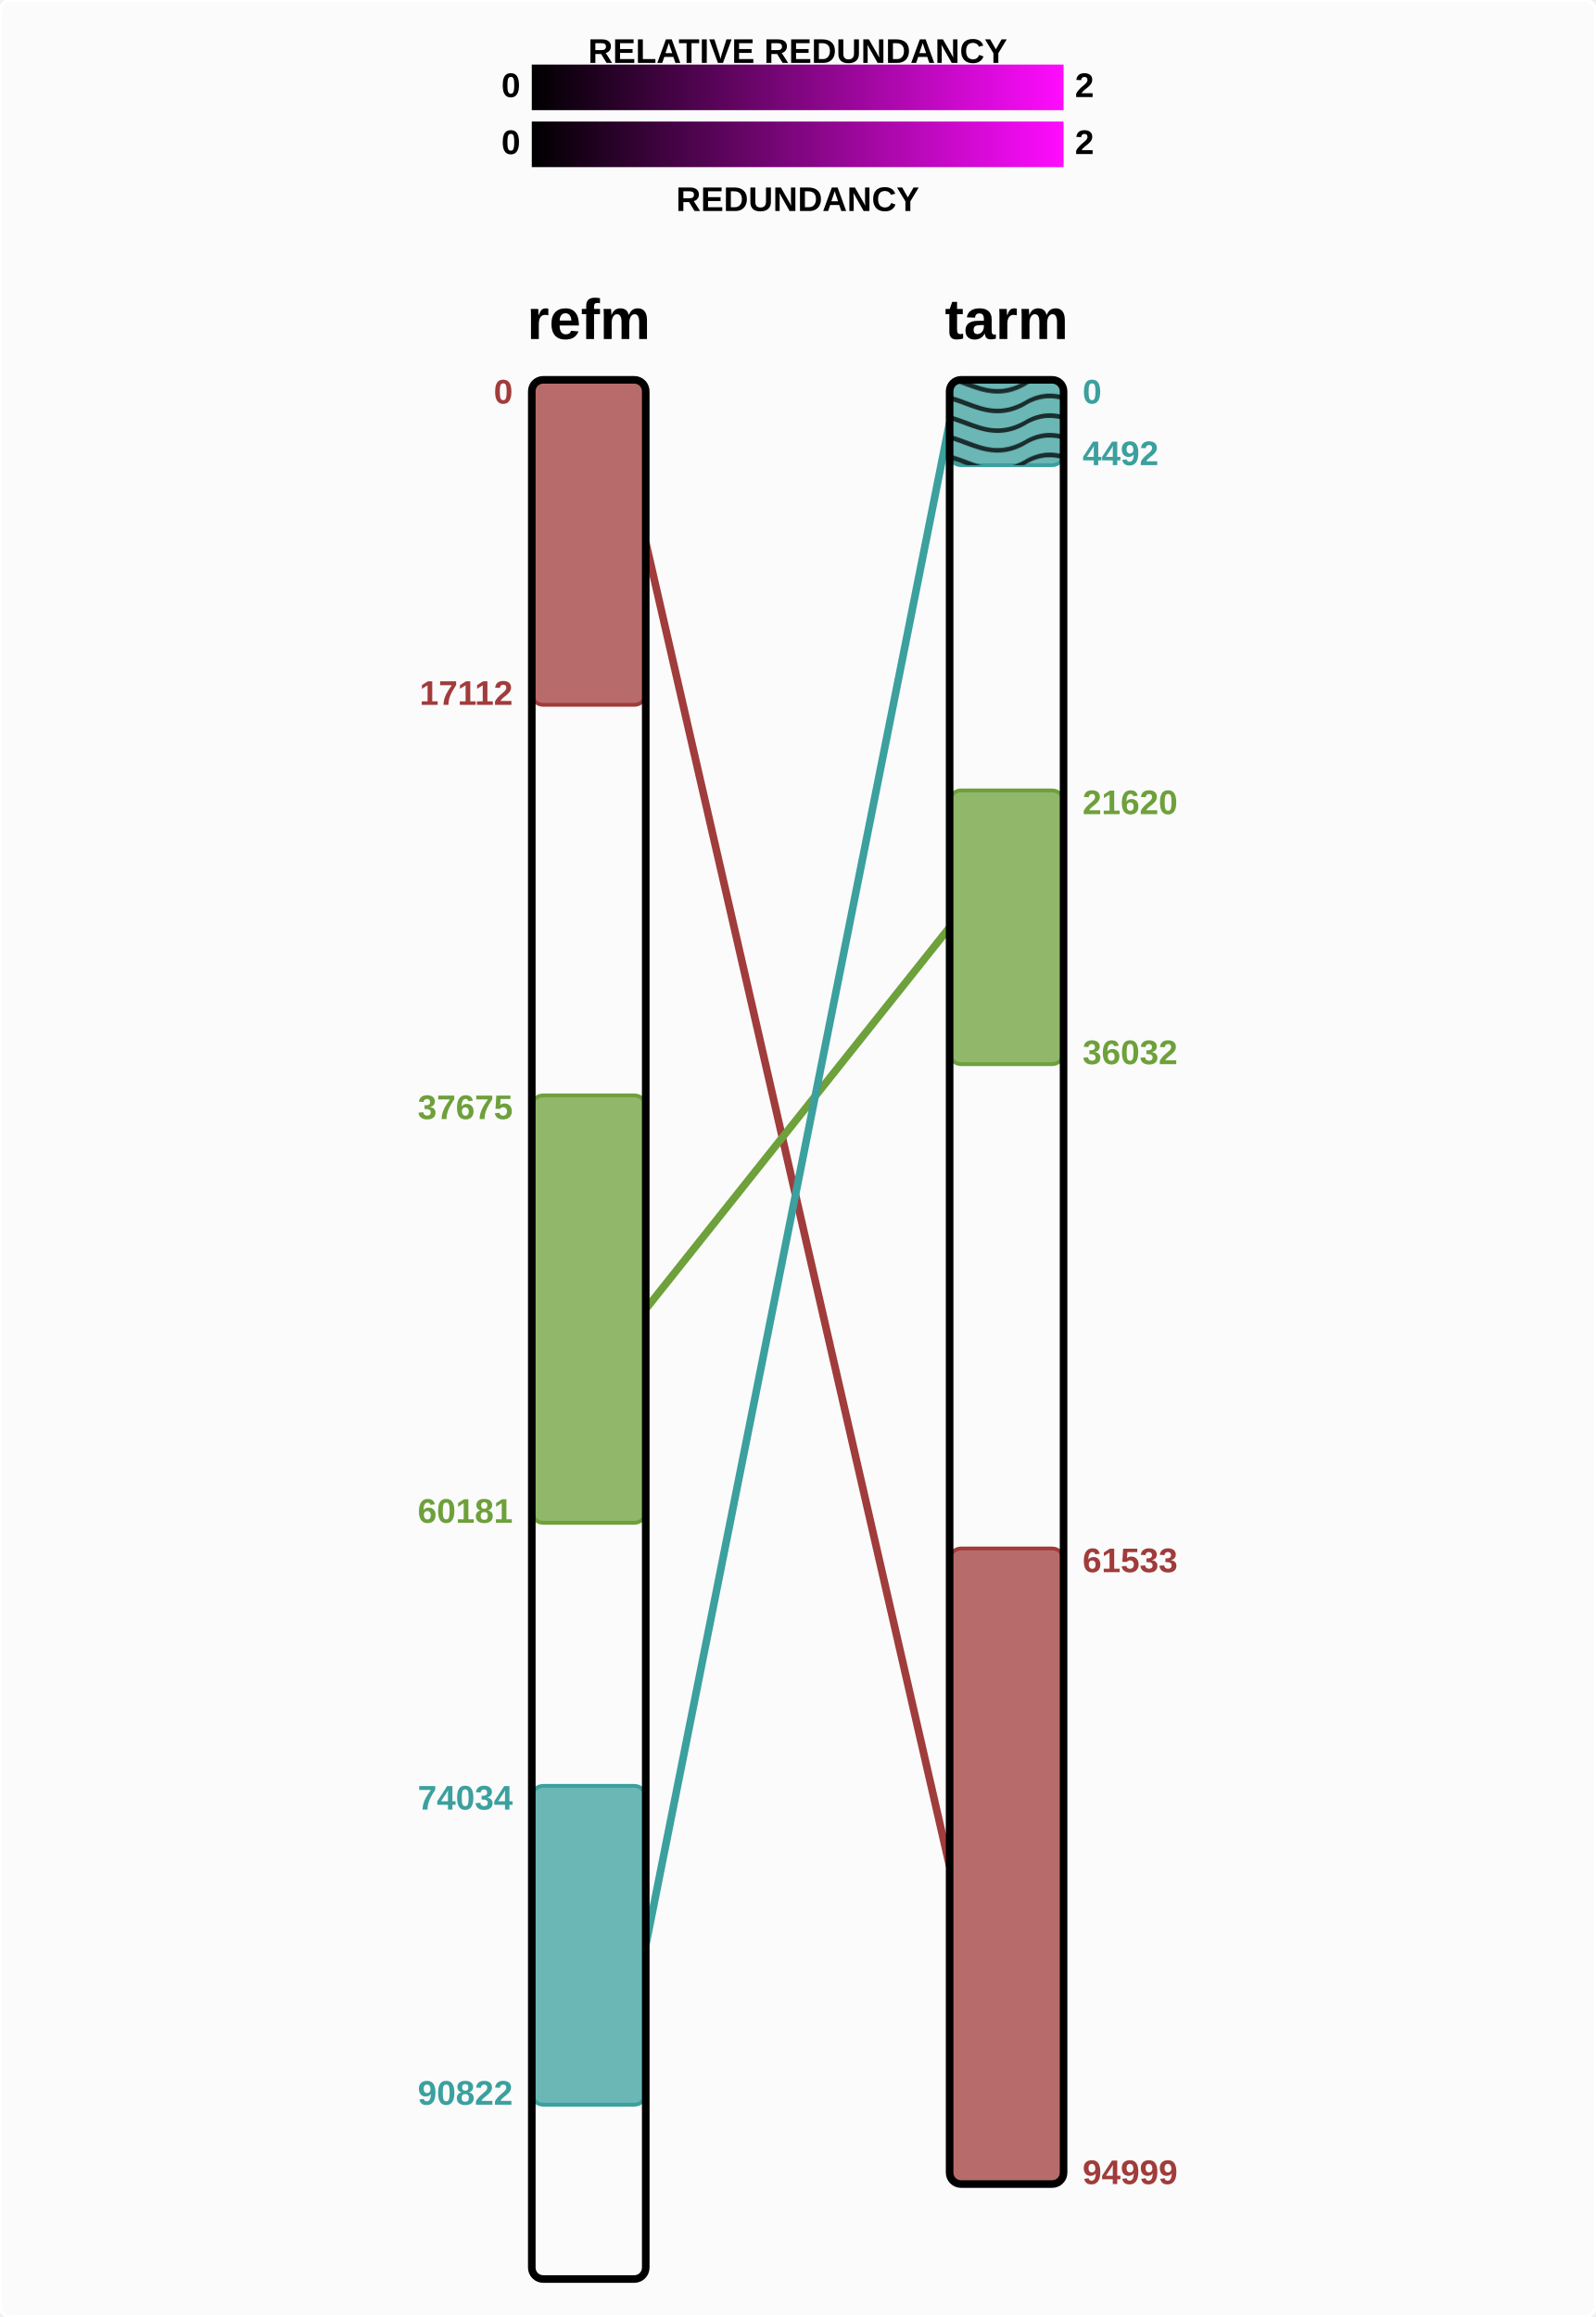
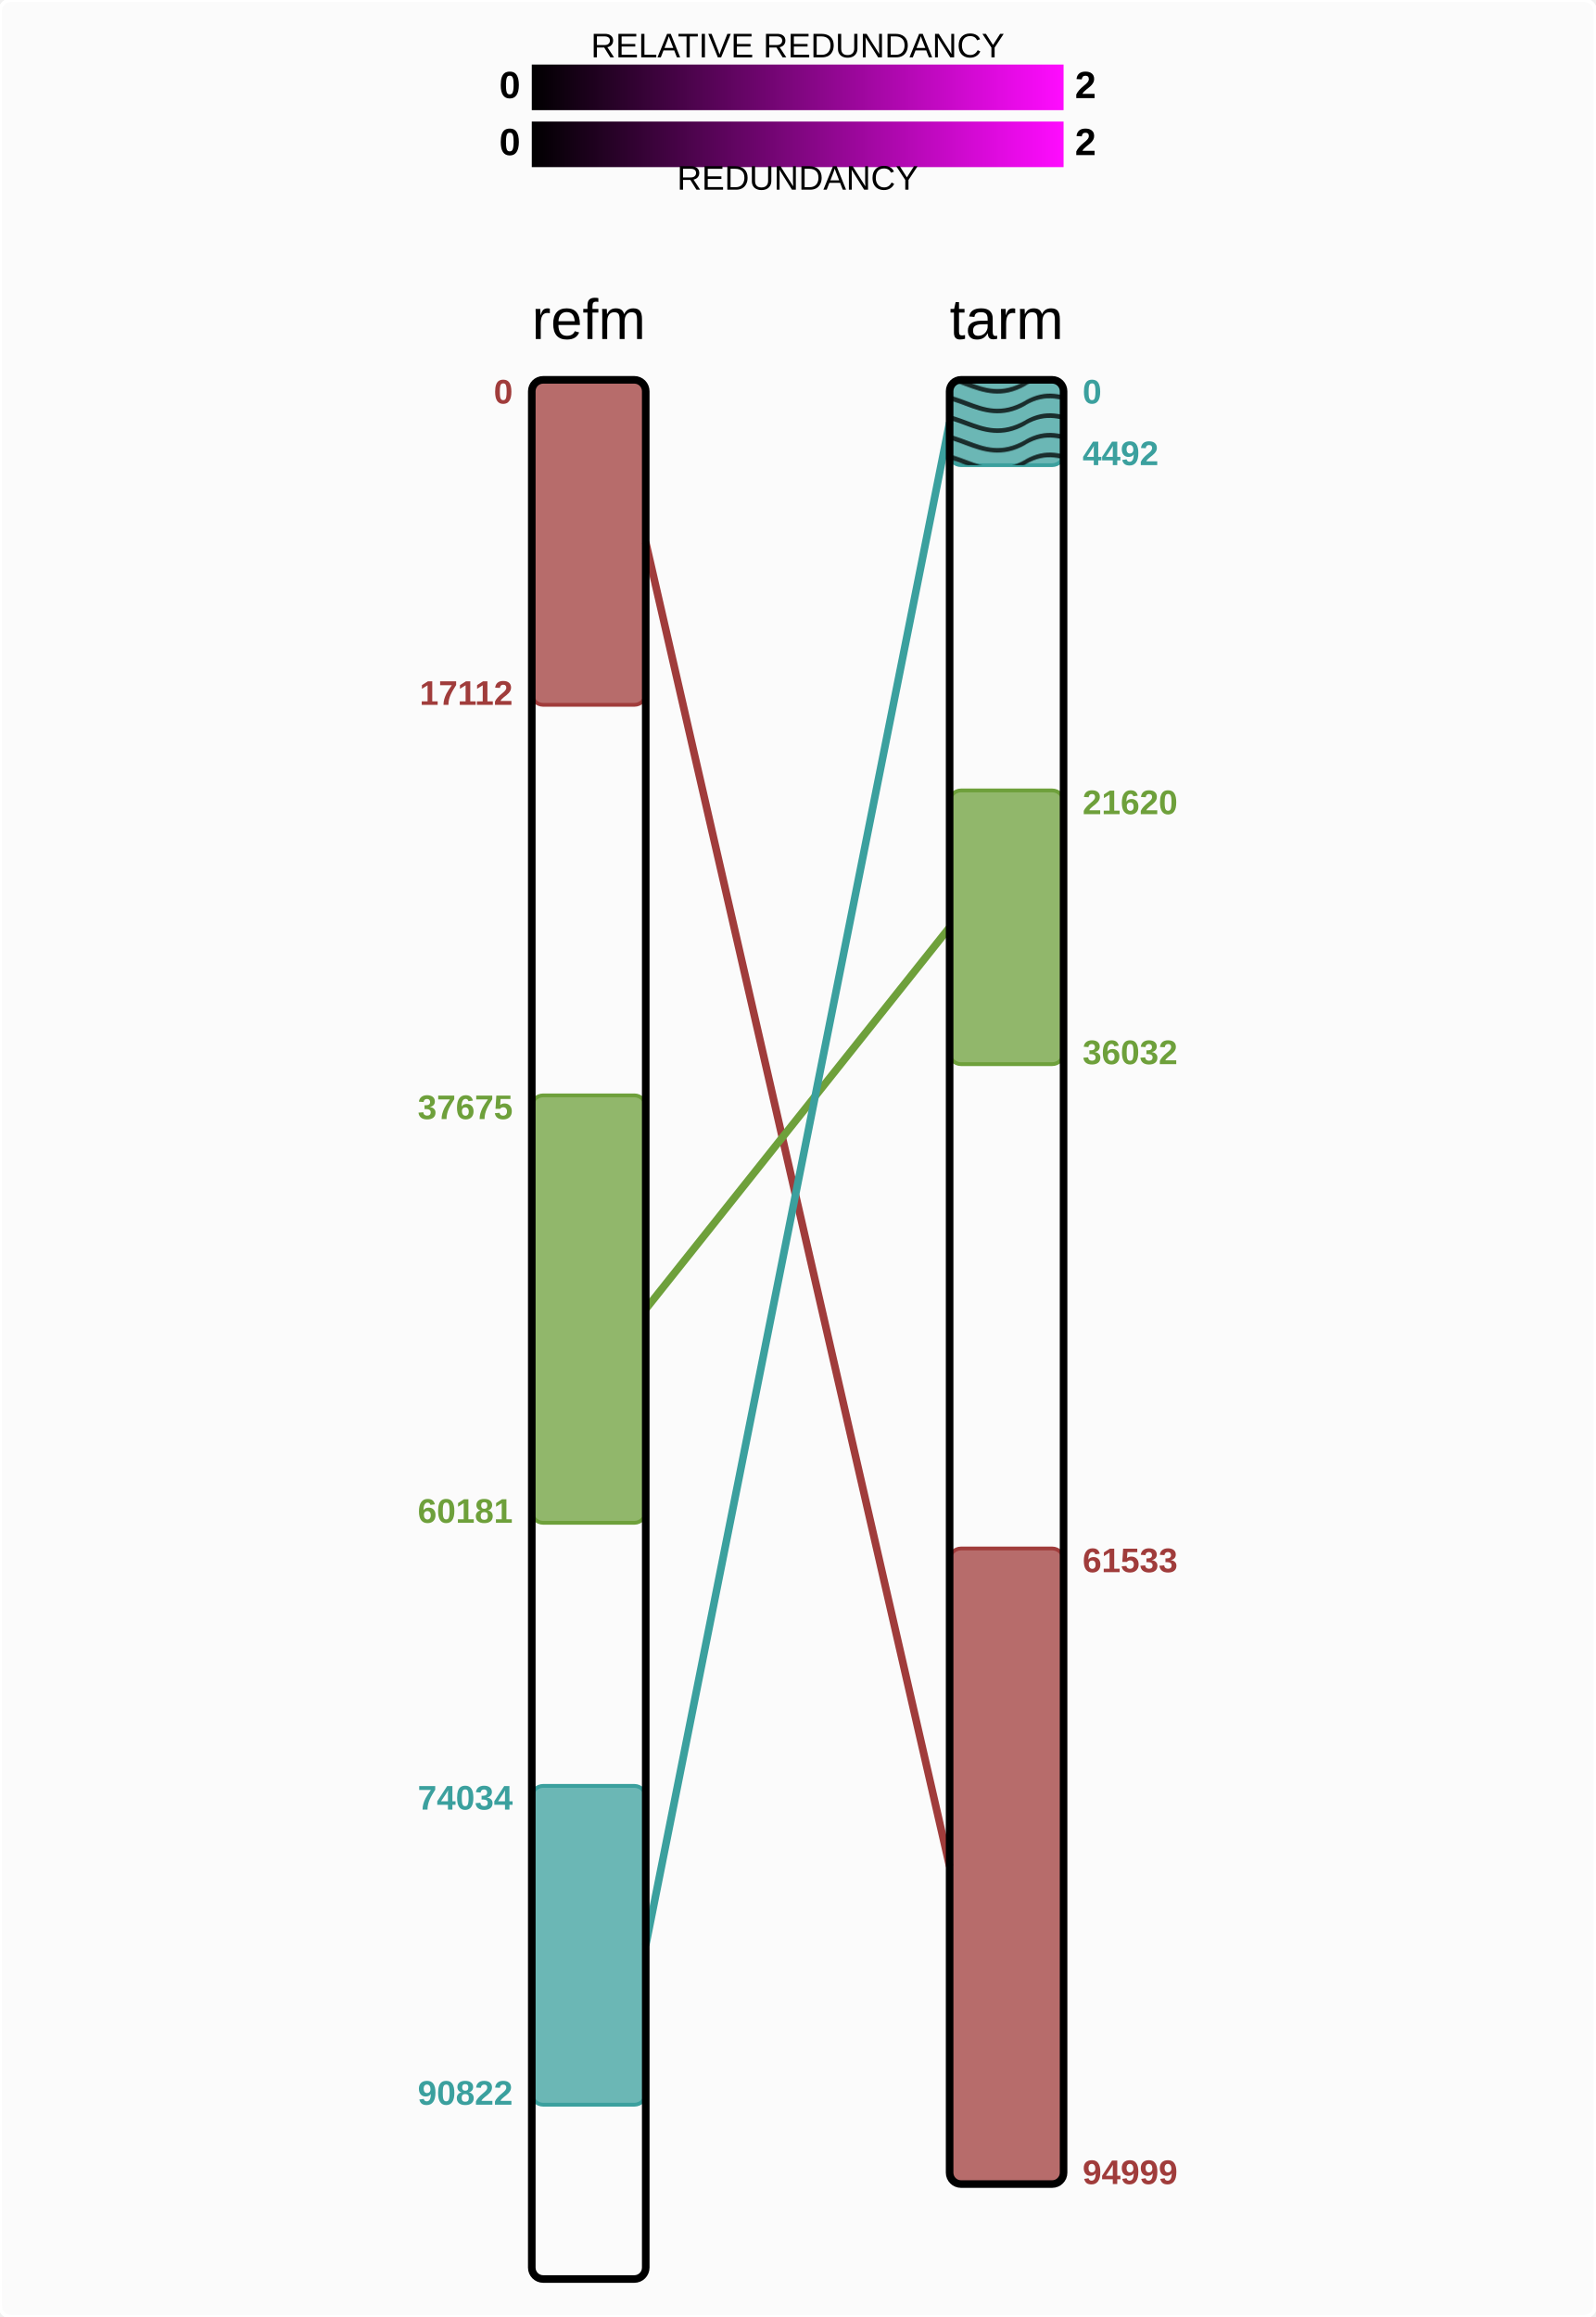
<svg xmlns="http://www.w3.org/2000/svg" width="420" height="610" id="svg2" version="1.1">
  <g id="layer1">
    <defs id="defs6211">
      <pattern id="Polkadots-large" patternTransform="translate(0,0)scale(10,10)" height="10" width="10" patternUnits="userSpaceOnUse">
        <circle id="circle4936" r="0.45" cy="0.810" cx="2.567" style="fill:black;stroke:none" />
        <circle id="circle4938" r="0.45" cy="2.33" cx="3.048" style="fill:black;stroke:none" />
        <circle id="circle4940" r="0.45" cy="2.415" cx="4.418" style="fill:black;stroke:none" />
        <circle id="circle4942" r="0.45" cy="3.029" cx="1.844" style="fill:black;stroke:none" />
        <circle id="circle4944" r="0.45" cy="1.363" cx="6.08" style="fill:black;stroke:none" />
        <circle id="circle4946" r="0.45" cy="4.413" cx="5.819" style="fill:black;stroke:none" />
        <circle id="circle4948" r="0.45" cy="4.048" cx="4.305" style="fill:black;stroke:none" />
        <circle id="circle4950" r="0.45" cy="3.045" cx="5.541" style="fill:black;stroke:none" />
        <circle id="circle4952" r="0.45" cy="5.527" cx="4.785" style="fill:black;stroke:none" />
        <circle id="circle4954" r="0.45" cy="5.184" cx="2.667" style="fill:black;stroke:none" />
        <circle id="circle4956" r="0.45" cy="1.448" cx="7.965" style="fill:black;stroke:none" />
        <circle id="circle4958" r="0.45" cy="5.049" cx="7.047" style="fill:black;stroke:none" />
        <circle id="circle4960" r="0.45" cy="0.895" cx="4.340" style="fill:black;stroke:none" />
        <circle id="circle4962" r="0.45" cy="0.340" cx="7.125" style="fill:black;stroke:none" />
        <circle id="circle4964" r="0.45" cy="1.049" cx="9.553" style="fill:black;stroke:none" />
        <circle id="circle4966" r="0.45" cy="2.689" cx="7.006" style="fill:black;stroke:none" />
        <circle id="circle4968" r="0.45" cy="2.689" cx="8.909" style="fill:black;stroke:none" />
        <circle id="circle4970" r="0.45" cy="4.407" cx="9.315" style="fill:black;stroke:none" />
        <circle id="circle4972" r="0.45" cy="3.870" cx="7.820" style="fill:black;stroke:none" />
        <circle id="circle4974" r="0.45" cy="5.948" cx="8.270" style="fill:black;stroke:none" />
        <circle id="circle4976" r="0.45" cy="7.428" cx="7.973" style="fill:black;stroke:none" />
        <circle id="circle4978" r="0.45" cy="8.072" cx="9.342" style="fill:black;stroke:none" />
        <circle id="circle4980" r="0.45" cy="9.315" cx="8.206" style="fill:black;stroke:none" />
        <circle id="circle4982" r="0.45" cy="9.475" cx="9.682" style="fill:black;stroke:none" />
        <circle id="circle4984" r="0.45" cy="6.186" cx="9.688" style="fill:black;stroke:none" />
        <circle id="circle4986" r="0.45" cy="6.296" cx="3.379" style="fill:black;stroke:none" />
        <circle id="circle4988" r="0.45" cy="8.204" cx="2.871" style="fill:black;stroke:none" />
        <circle id="circle4990" r="0.45" cy="8.719" cx="4.59" style="fill:black;stroke:none" />
        <circle id="circle4992" r="0.45" cy="9.671" cx="3.181" style="fill:black;stroke:none" />
        <circle id="circle4994" r="0.45" cy="7.315" cx="5.734" style="fill:black;stroke:none" />
        <circle id="circle4996" r="0.45" cy="6.513" cx="6.707" style="fill:black;stroke:none" />
        <circle id="circle4998" r="0.45" cy="9.670" cx="5.730" style="fill:black;stroke:none" />
        <circle id="circle5000" r="0.45" cy="8.373" cx="6.535" style="fill:black;stroke:none" />
        <circle id="circle5002" r="0.45" cy="7.154" cx="4.37" style="fill:black;stroke:none" />
        <circle id="circle5004" r="0.45" cy="7.25" cx="0.622" style="fill:black;stroke:none" />
        <circle id="circle5006" r="0.45" cy="5.679" cx="0.831" style="fill:black;stroke:none" />
        <circle id="circle5008" r="0.45" cy="8.519" cx="1.257" style="fill:black;stroke:none" />
        <circle id="circle5010" r="0.45" cy="6.877" cx="1.989" style="fill:black;stroke:none" />
        <circle id="circle5012" r="0.45" cy="3.181" cx="0.374" style="fill:black;stroke:none" />
        <circle id="circle5014" r="0.45" cy="1.664" cx="1.166" style="fill:black;stroke:none" />
        <circle id="circle5016" r="0.45" cy="0.093" cx="1.151" style="fill:black;stroke:none" />
        <circle id="circle5018" r="0.45" cy="10.093" cx="1.151" style="fill:black;stroke:none" />
        <circle id="circle5020" r="0.45" cy="4.451" cx="1.302" style="fill:black;stroke:none" />
        <circle id="circle5022" r="0.45" cy="3.763" cx="3.047" style="fill:black;stroke:none" />
      </pattern>
    </defs>
    <defs id="ffff">
      <pattern id="Wavy" height="5.181" width="30.0" patternUnits="userSpaceOnUse">
        <path id="path5114" d="M 7.597,0.061 C 5.079,-0.187 2.656,0.302 -0.01,1.788 L -0.01,3.061 C 2.773,1.431 5.173,1.052 7.472,1.280 C 9.770,1.508 11.969,2.361 14.253,3.218 C 18.820,4.931 23.804,6.676 30.066,3.061 L 30.062,1.788 C 23.622,5.497 19.246,3.770 14.691,2.061 C 12.413,1.207 10.115,0.311 7.597,0.061 z " style="fill:black;stroke:none;" />
      </pattern>
    </defs>
    <defs id="defs6219">
      <pattern id="xtrace" height="20.0" width="20.0" patternUnits="userSpaceOnUse">
        <path style="fill:#000000;stroke:#000000;stroke-width:0.30;stroke-linecap:butt;stroke-linejoin:miter;stroke-opacity:1;stroke-miterlimit:0;stroke-dasharray:none;fill-opacity:1" d="m 0.0,10.0 25,-25.0 0,5 -25,25 z" id="path7213" />
        <path style="fill:#000000;fill-opacity:1;stroke:#000000;stroke-width:0.30;stroke-linecap:butt;stroke-linejoin:miter;stroke-miterlimit:0;stroke-opacity:1;stroke-dasharray:none" d="m 0.0,30.0 25,-25.0 0,5 -25,25 z" id="path7213-8" />
        <path style="fill:#000000;fill-opacity:1;stroke:#000000;stroke-width:0.30;stroke-linecap:butt;stroke-linejoin:miter;stroke-miterlimit:0;stroke-opacity:1;stroke-dasharray:none" d="m 0.0,50.0 25,-25.0 0,5 -25,25 z" id="path7213-9" />
        <path style="fill:#000000;fill-opacity:1;stroke:#000000;stroke-width:0.30;stroke-linecap:butt;stroke-linejoin:miter;stroke-miterlimit:0;stroke-opacity:1;stroke-dasharray:none" d="m 0.0,70.0 25,-25.0 0,5 -25,25 z" id="path7213-10" />
        <path style="fill:#000000;fill-opacity:1;stroke:#000000;stroke-width:0.30;stroke-linecap:butt;stroke-linejoin:miter;stroke-miterlimit:0;stroke-opacity:1;stroke-dasharray:none" d="m 0.0,90.0 25,-25.0 0,5 -25,25 z" id="path7213-11" />
        <path style="fill:#000000;fill-opacity:1;stroke:#000000;stroke-width:0.30;stroke-linecap:butt;stroke-linejoin:miter;stroke-miterlimit:0;stroke-opacity:1;stroke-dasharray:none" d="m m 0.0,110.0 25,-25.0 0,05 -25,25 z" id="path7213-12" />
      </pattern>
    </defs>
    <defs id="defs4">
      <pattern id="dallas" patternTransform="translate(106.5938,206.9062)" height="4.75" width="4.75" patternUnits="userSpaceOnUse">
        <path style="fill:none;stroke:#000000;stroke-width:1;stroke-linecap:butt;stroke-linejoin:miter;stroke-miterlimit:0;stroke-opacity:1;stroke-dasharray:none" d="m -0.008,2.376 4.763,0" id="path2985" />
        <path style="fill:none;stroke:#000000;stroke-width:1;stroke-linecap:butt;stroke-linejoin:miter;stroke-miterlimit:0;stroke-opacity:1;stroke-dasharray:none" d="m 2.373,-0.006 0,4.763" id="path2985-1" />
      </pattern>
    </defs>
    <defs id="defs4">
      <pattern id="lineX" patternTransform="translate(106.5938,206.9062)" height="4.75" width="4.75" patternUnits="userSpaceOnUse">
        <path style="fill:none;stroke:#000000;stroke-width:1;stroke-linecap:butt;stroke-linejoin:miter;stroke-miterlimit:0;stroke-opacity:1;stroke-dasharray:none" d="m -0.008,2.376 4.763,0" id="path2985" />
      </pattern>
    </defs>
    <defs id="defs4">
      <pattern id="stripeX" patternTransform="translate(106.5938,206.9062)" height="4.75" width="4.75" patternUnits="userSpaceOnUse">
        <path style="fill:none;stroke:#000000;stroke-width:1;stroke-linecap:butt;stroke-linejoin:miter;stroke-miterlimit:0;stroke-opacity:1;stroke-dasharray:none" d="m 2.373,-0.006 0,4.763" id="path2985-1" />
      </pattern>
    </defs>
    <rect style="fill:white;stroke:white;fill-opacity:0.75;stroke-width:1;stroke-miterlimit:4;stroke-dasharray:none" id="rect3777" width="420.00" height="610.00" x="0.00" y="0.00" ry="3" />
-     <text id="tspan3804" x="155.00" y="85.00" dominant-baseline="middle" transform="" style="font-size:15px;font-style:normal;font-variant:normal;font-weight:bold;font-stretch:normal;fill:black;fill-opacity:1;text-align:start;line-height:125%%;writing-mode:lr-tb;text-anchor:middle;font-family:Arial;-inkscape-font-specification:Arial">refm</text>
-     <text id="tspan3804" x="265.00" y="85.00" dominant-baseline="middle" transform="" style="font-size:15px;font-style:normal;font-variant:normal;font-weight:bold;font-stretch:normal;fill:black;fill-opacity:1;text-align:start;line-height:125%%;writing-mode:lr-tb;text-anchor:middle;font-family:Arial;-inkscape-font-specification:Arial">tarm</text>
+     <text id="tspan3804" x="155.00" y="85.00" dominant-baseline="middle" transform="" style="font-size:15px;font-style:normal;font-variant:normal;font-weight:normal;font-stretch:normal;fill:black;fill-opacity:1;text-align:start;line-height:125%%;writing-mode:lr-tb;text-anchor:middle;font-family:Arial;-inkscape-font-specification:Arial">refm</text>
+     <text id="tspan3804" x="265.00" y="85.00" dominant-baseline="middle" transform="" style="font-size:15px;font-style:normal;font-variant:normal;font-weight:normal;font-stretch:normal;fill:black;fill-opacity:1;text-align:start;line-height:125%%;writing-mode:lr-tb;text-anchor:middle;font-family:Arial;-inkscape-font-specification:Arial">tarm</text>
    <text id="tspan3804" x="135.00" y="100.00" dominant-baseline="hanging" transform="" style="font-size:9px;font-style:normal;font-variant:normal;font-weight:bold;font-stretch:normal;fill:#A03C3B;fill-opacity:1;text-align:start;line-height:125%%;writing-mode:lr-tb;text-anchor:end;font-family:Arial;-inkscape-font-specification:Arial">0</text>
    <text id="tspan3804" x="135.00" y="185.56" dominant-baseline="baseline" transform="" style="font-size:9px;font-style:normal;font-variant:normal;font-weight:bold;font-stretch:normal;fill:#A03C3B;fill-opacity:1;text-align:start;line-height:125%%;writing-mode:lr-tb;text-anchor:end;font-family:Arial;-inkscape-font-specification:Arial">17112</text>
    <text id="tspan3804" x="285.00" y="407.67" dominant-baseline="hanging" transform="" style="font-size:9px;font-style:normal;font-variant:normal;font-weight:bold;font-stretch:normal;fill:#A03C3B;fill-opacity:1;text-align:start;line-height:125%%;writing-mode:lr-tb;text-anchor:start;font-family:Arial;-inkscape-font-specification:Arial">61533</text>
    <text id="tspan3804" x="285.00" y="575.00" dominant-baseline="baseline" transform="" style="font-size:9px;font-style:normal;font-variant:normal;font-weight:bold;font-stretch:normal;fill:#A03C3B;fill-opacity:1;text-align:start;line-height:125%%;writing-mode:lr-tb;text-anchor:start;font-family:Arial;-inkscape-font-specification:Arial">94999</text>
    <rect style="fill:#A03C3B;stroke:#A03C3B;fill-opacity:0.75;stroke-width:1;stroke-miterlimit:4;stroke-dasharray:none" id="rect3777" width="30.00" height="85.56" x="140.00" y="100.00" ry="3" />
    <rect style="fill:#A03C3B;stroke:#A03C3B;fill-opacity:0.75;stroke-width:1;stroke-miterlimit:4;stroke-dasharray:none" id="rect3777" width="30.00" height="167.33" x="250.00" y="407.67" ry="3" />
    <line x1="170.00" y1="142.78" x2="250.00" y2="491.33" style="stroke:#A03C3B;stroke-width:2.00" />
    <text id="tspan3804" x="135.00" y="288.38" dominant-baseline="hanging" transform="" style="font-size:9px;font-style:normal;font-variant:normal;font-weight:bold;font-stretch:normal;fill:#6EA03B;fill-opacity:1;text-align:start;line-height:125%%;writing-mode:lr-tb;text-anchor:end;font-family:Arial;-inkscape-font-specification:Arial">37675</text>
    <text id="tspan3804" x="135.00" y="400.90" dominant-baseline="baseline" transform="" style="font-size:9px;font-style:normal;font-variant:normal;font-weight:bold;font-stretch:normal;fill:#6EA03B;fill-opacity:1;text-align:start;line-height:125%%;writing-mode:lr-tb;text-anchor:end;font-family:Arial;-inkscape-font-specification:Arial">60181</text>
    <text id="tspan3804" x="285.00" y="208.10" dominant-baseline="hanging" transform="" style="font-size:9px;font-style:normal;font-variant:normal;font-weight:bold;font-stretch:normal;fill:#6EA03B;fill-opacity:1;text-align:start;line-height:125%%;writing-mode:lr-tb;text-anchor:start;font-family:Arial;-inkscape-font-specification:Arial">21620</text>
    <text id="tspan3804" x="285.00" y="280.16" dominant-baseline="baseline" transform="" style="font-size:9px;font-style:normal;font-variant:normal;font-weight:bold;font-stretch:normal;fill:#6EA03B;fill-opacity:1;text-align:start;line-height:125%%;writing-mode:lr-tb;text-anchor:start;font-family:Arial;-inkscape-font-specification:Arial">36032</text>
    <rect style="fill:#6EA03B;stroke:#6EA03B;fill-opacity:0.75;stroke-width:1;stroke-miterlimit:4;stroke-dasharray:none" id="rect3777" width="30.00" height="112.53" x="140.00" y="288.38" ry="3" />
    <rect style="fill:#6EA03B;stroke:#6EA03B;fill-opacity:0.75;stroke-width:1;stroke-miterlimit:4;stroke-dasharray:none" id="rect3777" width="30.00" height="72.06" x="250.00" y="208.10" ry="3" />
    <line x1="170.00" y1="344.64" x2="250.00" y2="244.13" style="stroke:#6EA03B;stroke-width:2.00" />
    <text id="tspan3804" x="135.00" y="470.17" dominant-baseline="hanging" transform="" style="font-size:9px;font-style:normal;font-variant:normal;font-weight:bold;font-stretch:normal;fill:#3BA09E;fill-opacity:1;text-align:start;line-height:125%%;writing-mode:lr-tb;text-anchor:end;font-family:Arial;-inkscape-font-specification:Arial">74034</text>
    <text id="tspan3804" x="135.00" y="554.11" dominant-baseline="baseline" transform="" style="font-size:9px;font-style:normal;font-variant:normal;font-weight:bold;font-stretch:normal;fill:#3BA09E;fill-opacity:1;text-align:start;line-height:125%%;writing-mode:lr-tb;text-anchor:end;font-family:Arial;-inkscape-font-specification:Arial">90822</text>
    <text id="tspan3804" x="285.00" y="122.46" dominant-baseline="baseline" transform="" style="font-size:9px;font-style:normal;font-variant:normal;font-weight:bold;font-stretch:normal;fill:#3BA09E;fill-opacity:1;text-align:start;line-height:125%%;writing-mode:lr-tb;text-anchor:start;font-family:Arial;-inkscape-font-specification:Arial">4492</text>
    <text id="tspan3804" x="285.00" y="100.00" dominant-baseline="hanging" transform="" style="font-size:9px;font-style:normal;font-variant:normal;font-weight:bold;font-stretch:normal;fill:#3BA09E;fill-opacity:1;text-align:start;line-height:125%%;writing-mode:lr-tb;text-anchor:start;font-family:Arial;-inkscape-font-specification:Arial">0</text>
    <rect style="fill:#3BA09E;stroke:#3BA09E;fill-opacity:0.75;stroke-width:1;stroke-miterlimit:4;stroke-dasharray:none" id="rect3777" width="30.00" height="83.94" x="140.00" y="470.17" ry="3" />
    <rect style="fill:#3BA09E;stroke:#3BA09E;fill-opacity:0.75;stroke-width:1;stroke-miterlimit:4;stroke-dasharray:none" id="rect3777" width="30.00" height="22.46" x="250.00" y="100.00" ry="3" />
    <rect style="fill-opacity:0.75;stroke-width:2;stroke-miterlimit:4;stroke-dasharray:none;fill:url(#Wavy);fill-rule:nonzero;opacity:1" id="rect6217" width="30.00" height="22.46" x="250.00" y="100.00" ry="3" />
    <line x1="170.00" y1="512.14" x2="250.00" y2="111.23" style="stroke:#3BA09E;stroke-width:2.00" />
    <rect style="fill:none;stroke:#000000;stroke-width:2;stroke-linecap:butt;stroke-linejoin:miter;stroke-miterlimit:4;stroke-opacity:1;stroke-dasharray:none" id="rect2985" width="30.00" height="500.00" x="140.00" y="100.00" ry="3" />
    <rect style="fill:none;stroke:#000000;stroke-width:2;stroke-linecap:butt;stroke-linejoin:miter;stroke-miterlimit:4;stroke-opacity:1;stroke-dasharray:none" id="rect2985" width="30.00" height="475.00" x="250.00" y="100.00" ry="3" />
    <defs>
      <linearGradient id="grad140.00000017.000000" x1="0%" y1="0%" x2="100%" y2="0%">
        <stop offset="0%" style="stop-color:#000000;stop-opacity:1" />
        <stop offset="100%" style="stop-color:#FF0CFF;stop-opacity:1" />
      </linearGradient>
    </defs>
    <rect fill="url(#grad140.00000017.000000)" width="140.00" height="12.00" x="140.00" y="17.00" />
-     <text id="tspan3804" x="137.00" y="23.00" dominant-baseline="middle" transform="" style="font-size:9px;font-style:normal;font-variant:normal;font-weight:bold;font-stretch:normal;fill:black;fill-opacity:1;text-align:start;line-height:125%%;writing-mode:lr-tb;text-anchor:end;font-family:Arial;-inkscape-font-specification:Arial">0</text>
-     <text id="tspan3804" x="283.00" y="23.00" dominant-baseline="middle" transform="" style="font-size:9px;font-style:normal;font-variant:normal;font-weight:bold;font-stretch:normal;fill:black;fill-opacity:1;text-align:start;line-height:125%%;writing-mode:lr-tb;text-anchor:start;font-family:Arial;-inkscape-font-specification:Arial">2</text>
-     <text id="tspan3804" x="210.00" y="14.00" dominant-baseline="middle" transform="" style="font-size:9px;font-style:normal;font-variant:normal;font-weight:bold;font-stretch:normal;fill:black;fill-opacity:1;text-align:start;line-height:125%%;writing-mode:lr-tb;text-anchor:middle;font-family:Arial;-inkscape-font-specification:Arial">RELATIVE REDUNDANCY</text>
+     <text id="tspan3804" x="137.00" y="23.00" dominant-baseline="middle" transform="" style="font-size:10px;font-style:normal;font-variant:normal;font-weight:bold;font-stretch:normal;fill:black;fill-opacity:1;text-align:start;line-height:125%%;writing-mode:lr-tb;text-anchor:end;font-family:Arial;-inkscape-font-specification:Arial">0</text>
+     <text id="tspan3804" x="283.00" y="23.00" dominant-baseline="middle" transform="" style="font-size:10px;font-style:normal;font-variant:normal;font-weight:bold;font-stretch:normal;fill:black;fill-opacity:1;text-align:start;line-height:125%%;writing-mode:lr-tb;text-anchor:start;font-family:Arial;-inkscape-font-specification:Arial">2</text>
+     <text id="tspan3804" x="210.00" y="17.00" dominant-baseline="text-after-edge" transform="" style="font-size:9px;font-style:normal;font-variant:normal;font-weight:normal;font-stretch:normal;fill:black;fill-opacity:1;text-align:start;line-height:125%%;writing-mode:lr-tb;text-anchor:middle;font-family:Arial;-inkscape-font-specification:Arial">RELATIVE REDUNDANCY</text>
    <defs>
      <linearGradient id="grad140.00000032.000000" x1="0%" y1="0%" x2="100%" y2="0%">
        <stop offset="0%" style="stop-color:#000000;stop-opacity:1" />
        <stop offset="100%" style="stop-color:#FF0CFF;stop-opacity:1" />
      </linearGradient>
    </defs>
    <rect fill="url(#grad140.00000032.000000)" width="140.00" height="12.00" x="140.00" y="32.00" />
-     <text id="tspan3804" x="137.00" y="38.00" dominant-baseline="middle" transform="" style="font-size:9px;font-style:normal;font-variant:normal;font-weight:bold;font-stretch:normal;fill:black;fill-opacity:1;text-align:start;line-height:125%%;writing-mode:lr-tb;text-anchor:end;font-family:Arial;-inkscape-font-specification:Arial">0</text>
-     <text id="tspan3804" x="283.00" y="38.00" dominant-baseline="middle" transform="" style="font-size:9px;font-style:normal;font-variant:normal;font-weight:bold;font-stretch:normal;fill:black;fill-opacity:1;text-align:start;line-height:125%%;writing-mode:lr-tb;text-anchor:start;font-family:Arial;-inkscape-font-specification:Arial">2</text>
-     <text id="tspan3804" x="210.00" y="53.00" dominant-baseline="middle" transform="" style="font-size:9px;font-style:normal;font-variant:normal;font-weight:bold;font-stretch:normal;fill:black;fill-opacity:1;text-align:start;line-height:125%%;writing-mode:lr-tb;text-anchor:middle;font-family:Arial;-inkscape-font-specification:Arial">REDUNDANCY</text>
+     <text id="tspan3804" x="137.00" y="38.00" dominant-baseline="middle" transform="" style="font-size:10px;font-style:normal;font-variant:normal;font-weight:bold;font-stretch:normal;fill:black;fill-opacity:1;text-align:start;line-height:125%%;writing-mode:lr-tb;text-anchor:end;font-family:Arial;-inkscape-font-specification:Arial">0</text>
+     <text id="tspan3804" x="283.00" y="38.00" dominant-baseline="middle" transform="" style="font-size:10px;font-style:normal;font-variant:normal;font-weight:bold;font-stretch:normal;fill:black;fill-opacity:1;text-align:start;line-height:125%%;writing-mode:lr-tb;text-anchor:start;font-family:Arial;-inkscape-font-specification:Arial">2</text>
+     <text id="tspan3804" x="210.00" y="44.00" dominant-baseline="text-before-edge" transform="" style="font-size:9px;font-style:normal;font-variant:normal;font-weight:normal;font-stretch:normal;fill:black;fill-opacity:1;text-align:start;line-height:125%%;writing-mode:lr-tb;text-anchor:middle;font-family:Arial;-inkscape-font-specification:Arial">REDUNDANCY</text>
  </g>
</svg>
